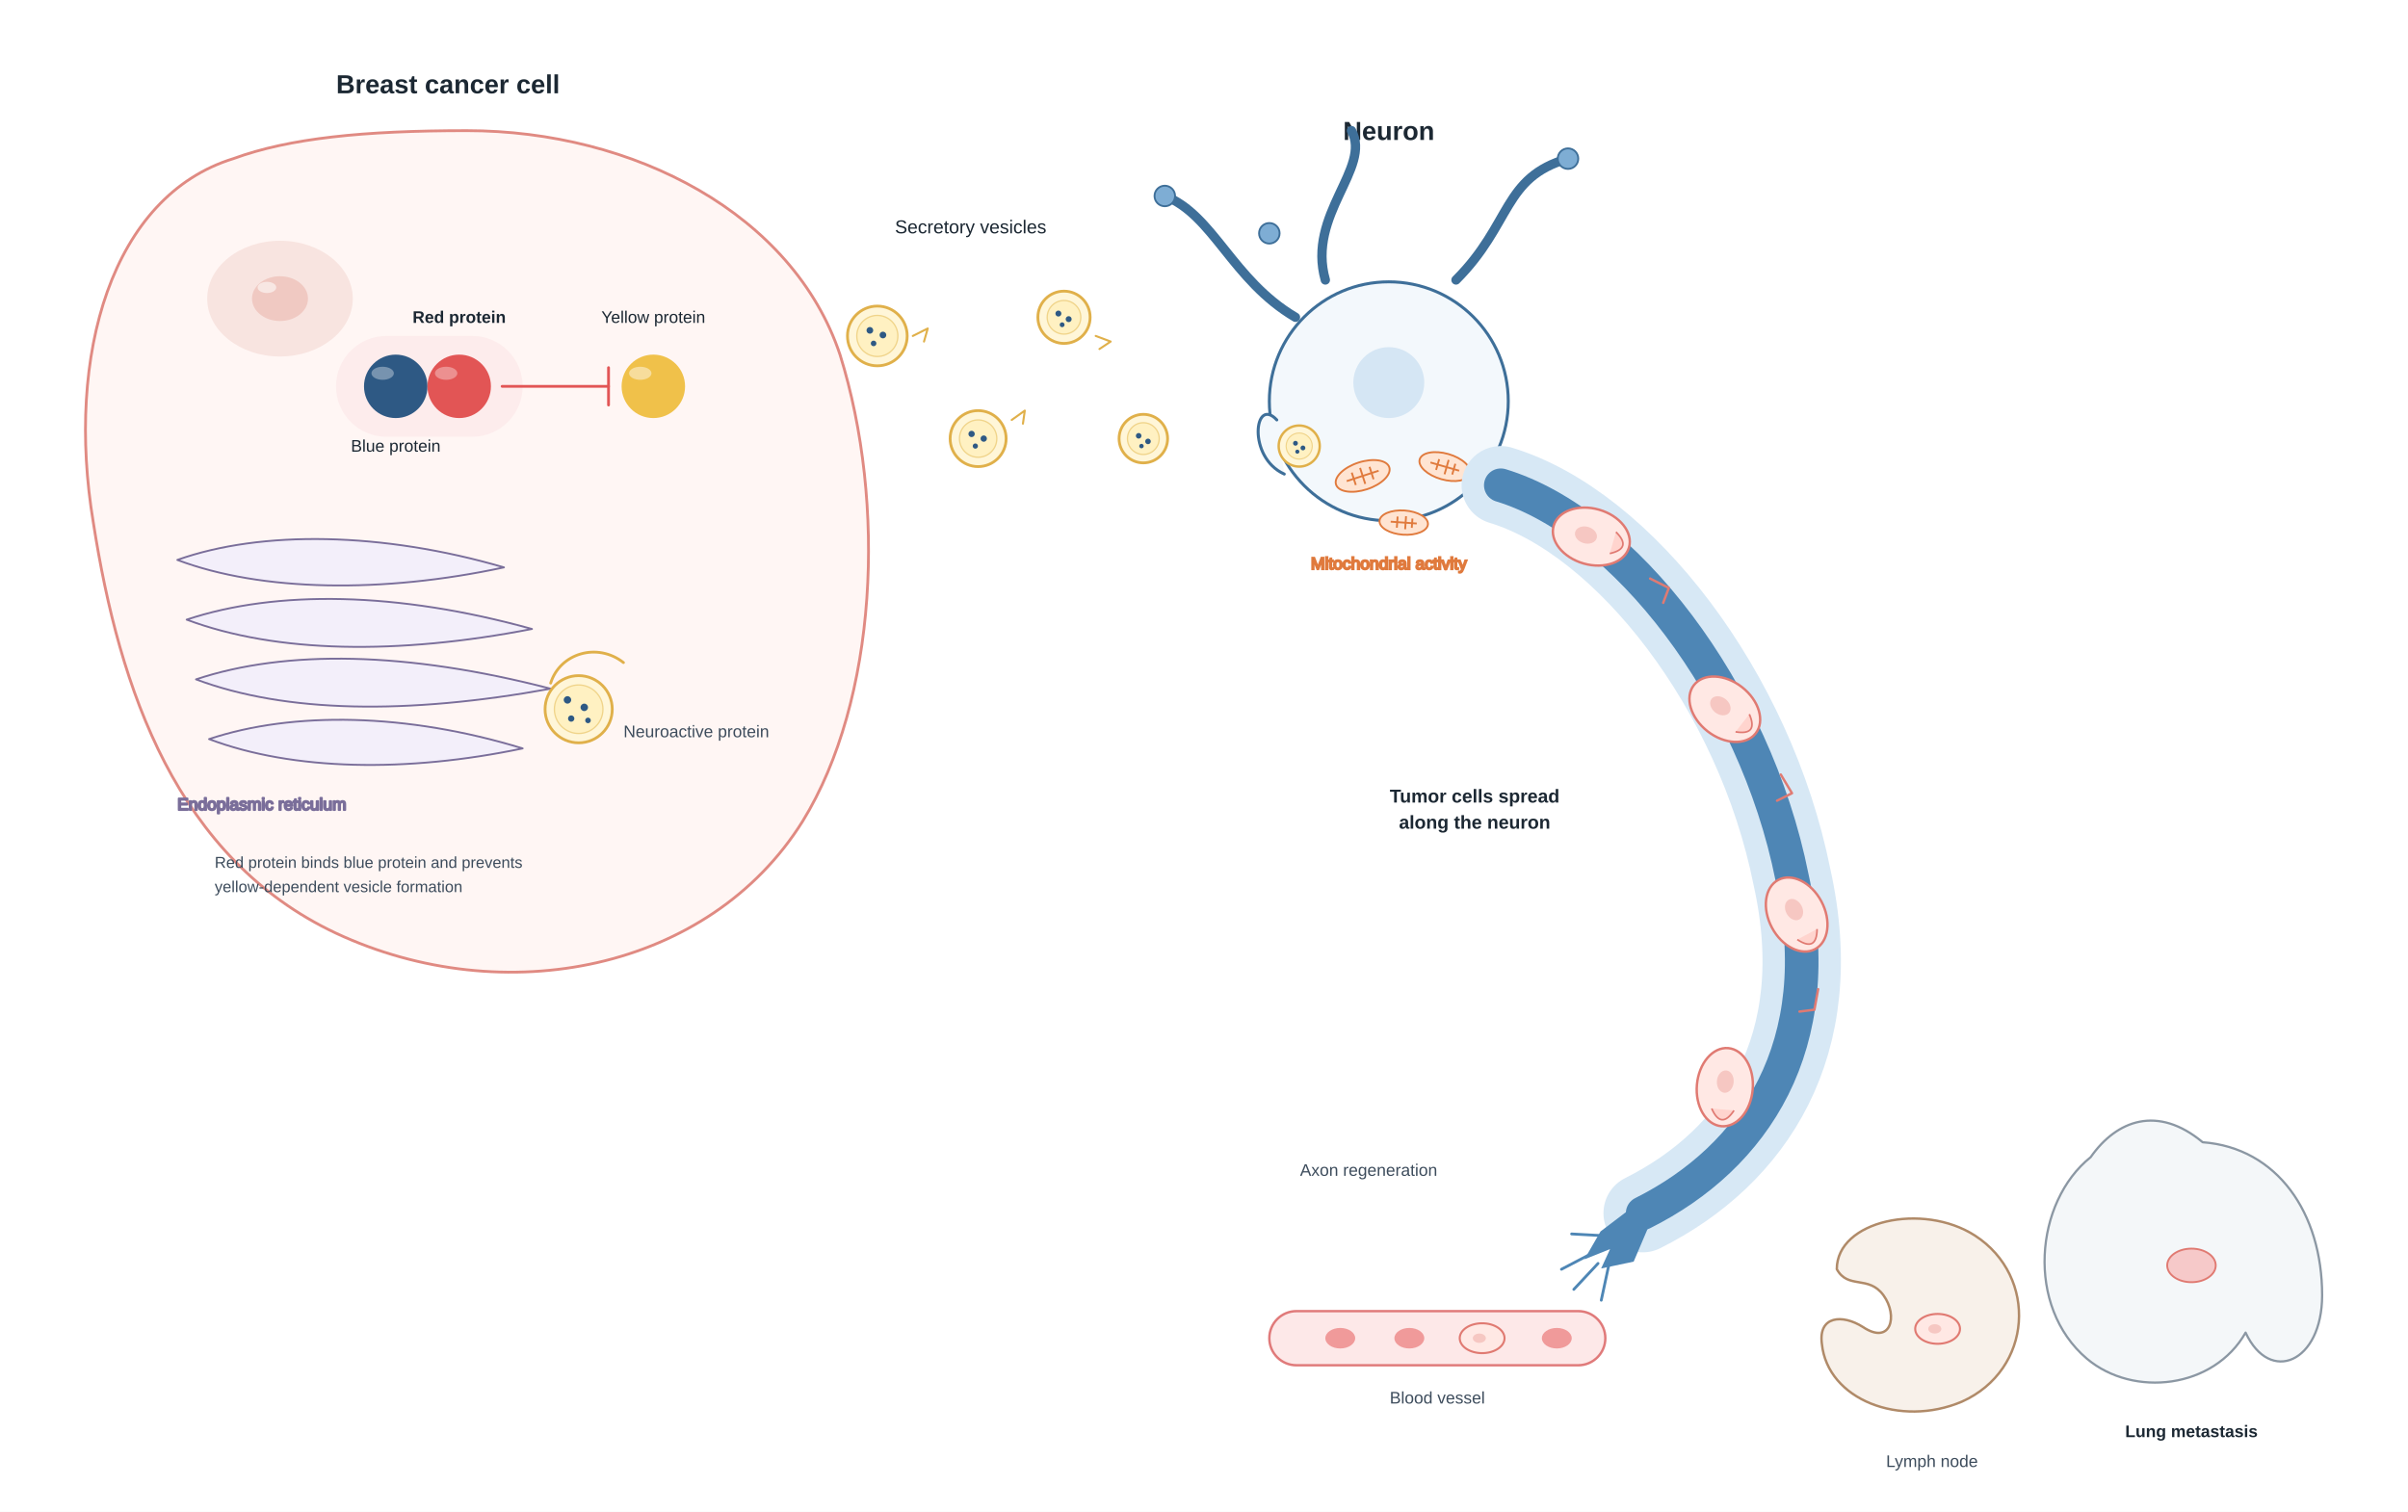
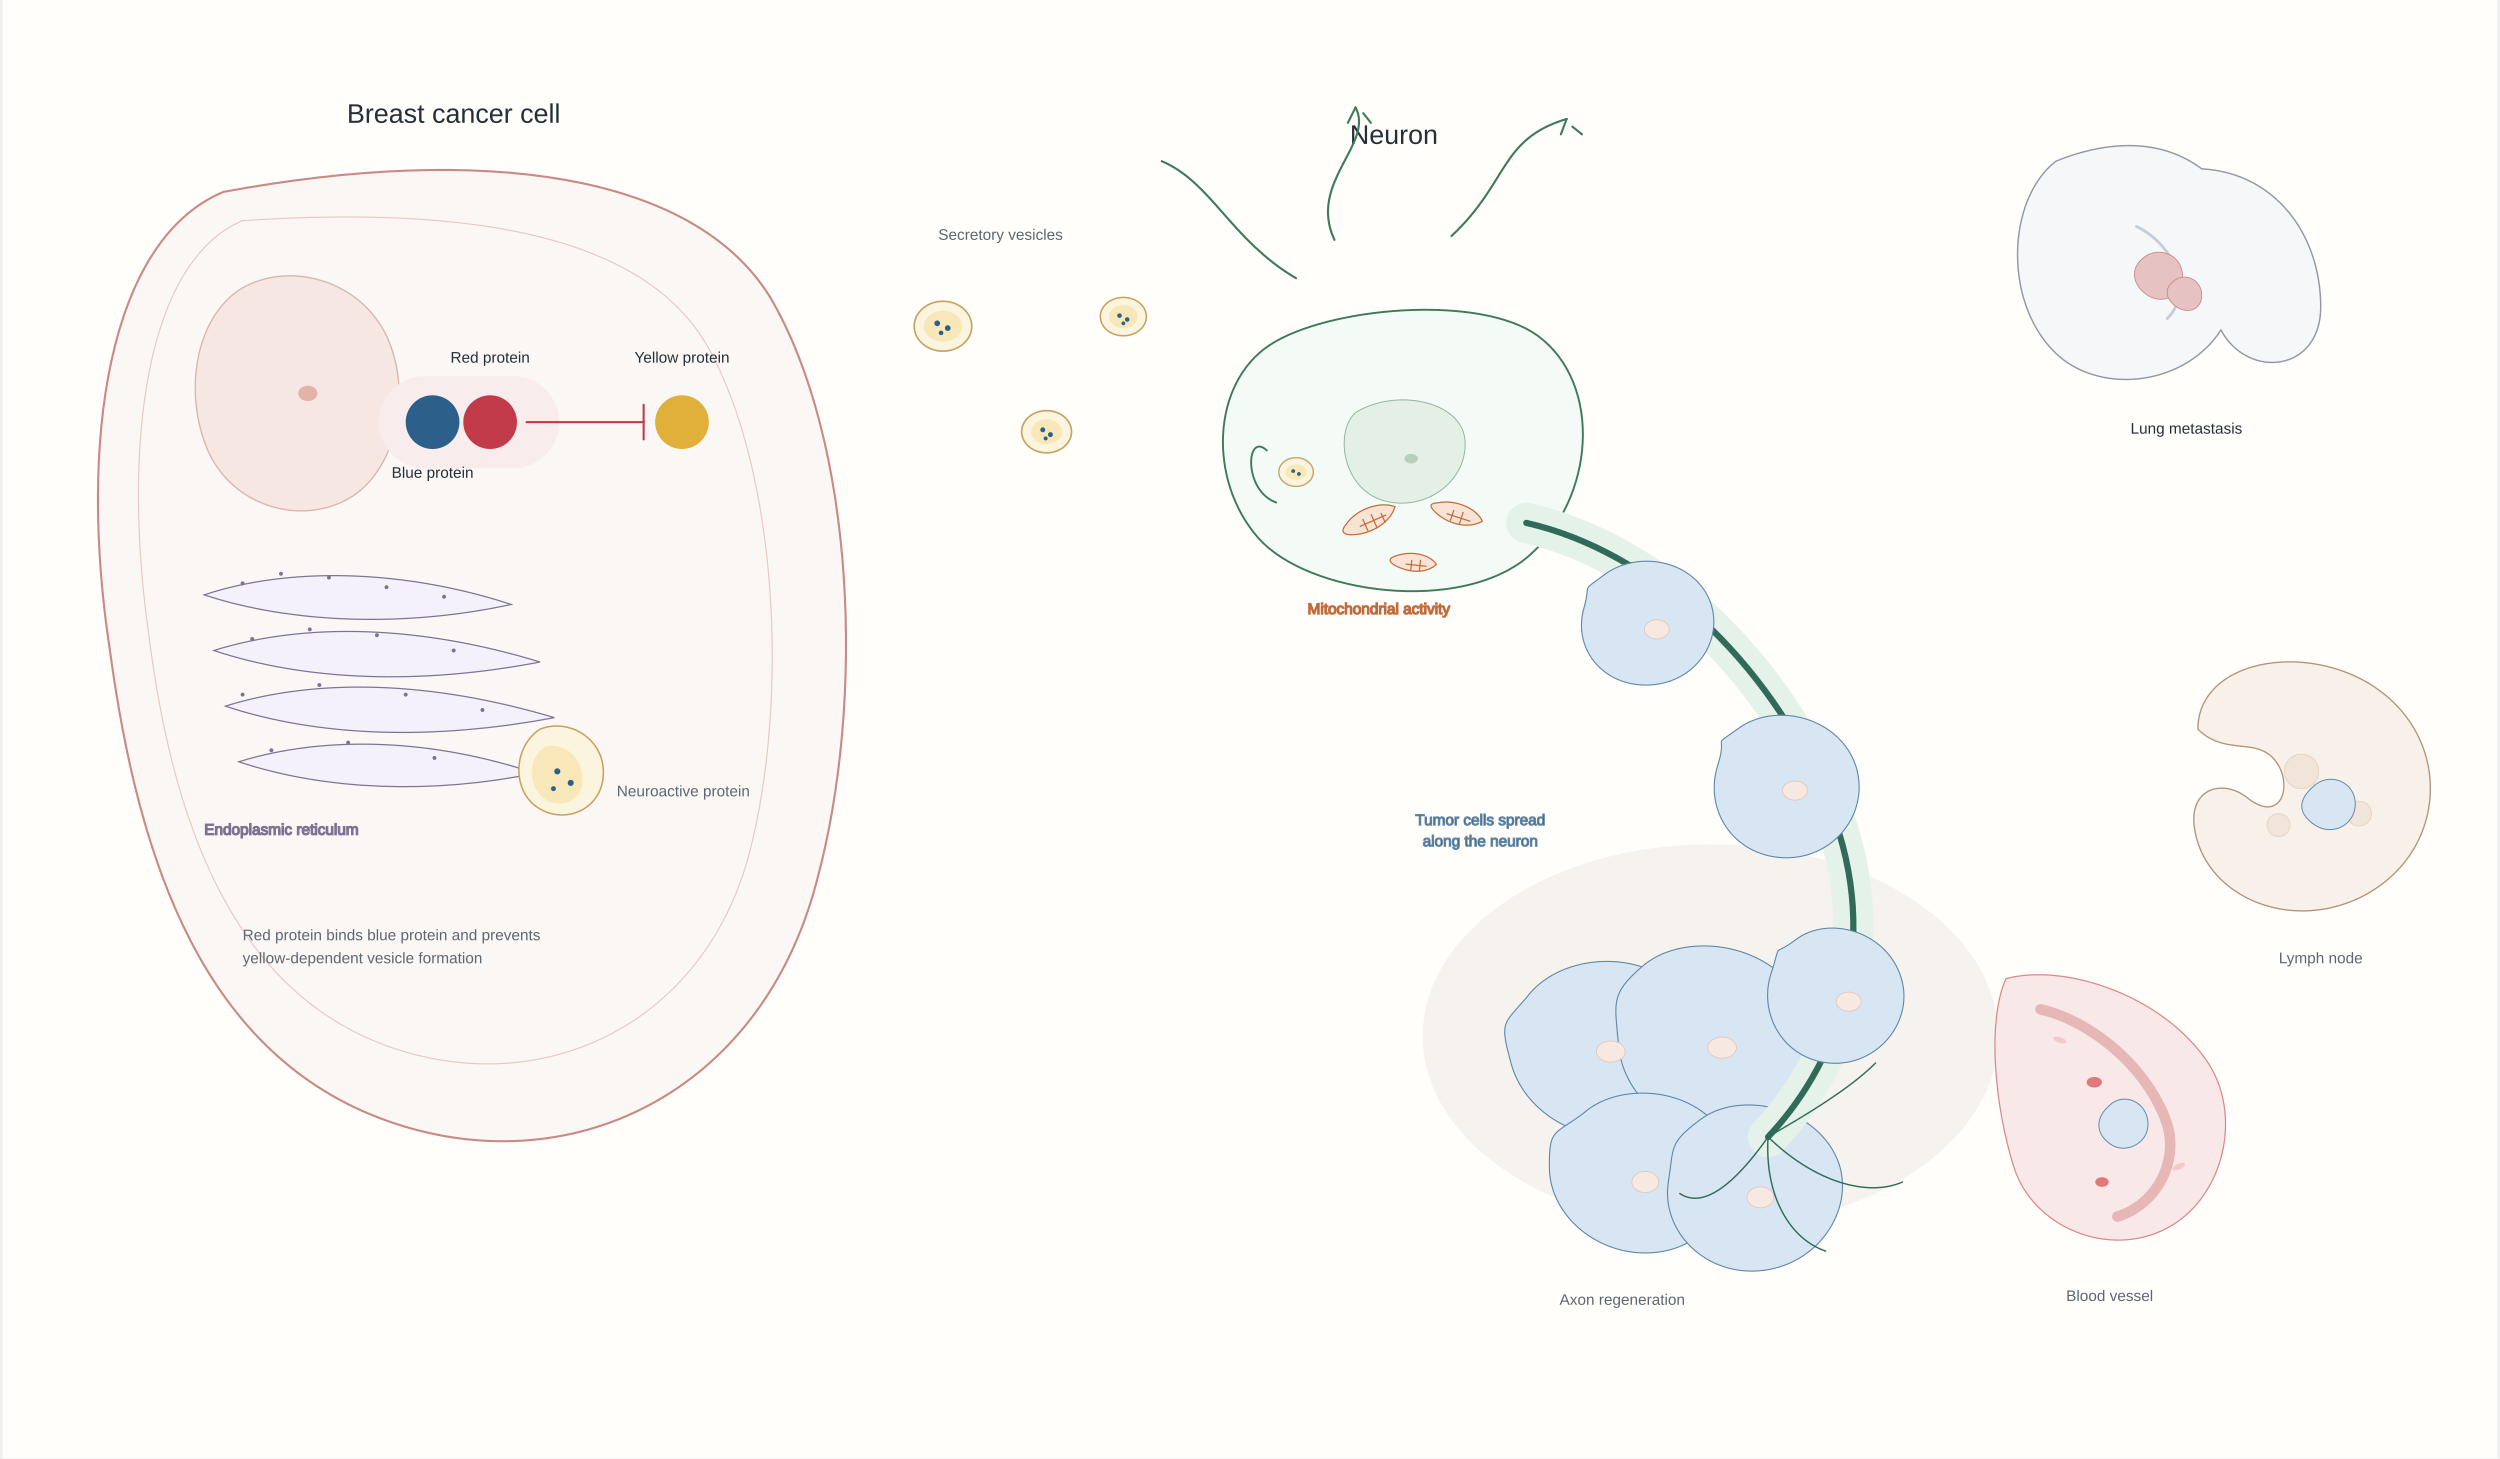
- <svg xmlns="http://www.w3.org/2000/svg" width="430mm" height="270mm" viewBox="0 0 2580 1620" font-family="Arial, Liberation Sans, Helvetica, sans-serif">
-   <rect id="Background" width="2580" height="1620" fill="#FFFFFF" />
+ <svg xmlns="http://www.w3.org/2000/svg" width="360mm" height="210mm" viewBox="0 0 2600 1520" font-family="Arial, Liberation Sans, Helvetica, sans-serif">
+   <rect id="Background" width="2600" height="1520" fill="#FFFEFB" />
  <g id="Breast_cancer_cell">
-     <path d="M250,170              C120,210 70,380 100,560              C128,740 190,920 360,1000              C540,1084 760,1040 860,880              C940,750 950,540 900,380              C850,230 680,140 500,140              C390,140 310,148 250,170 Z" fill="#FFF6F4" stroke="#E08A82" stroke-width="3" stroke-linejoin="round" />
-     <ellipse cx="300" cy="320" rx="78" ry="62" fill="#F8E4E0" />
-     <ellipse cx="300" cy="320" rx="30" ry="24" fill="#F0C9C2" />
-     <ellipse cx="286" cy="308" rx="10" ry="6" fill="#FFFFFF" opacity="0.55" />
-     <text x="480" y="100" text-anchor="middle" font-size="28" font-weight="700" fill="#1C2833">Breast cancer cell</text>
+     <path d="M230,200              C110,250 78,460 112,680              C142,900 210,1100 400,1168              C590,1236 790,1140 848,920              C900,730 888,460 800,310              C720,180 500,150 230,200 Z" fill="#FBF7F4" stroke="#C98984" stroke-width="2.2" />
+     <path d="M250,230              C150,272 124,460 152,660              C176,850 236,1030 400,1090              C560,1148 730,1070 778,890              C820,730 808,490 734,360              C668,246 490,214 250,230 Z" fill="none" stroke="#E7C8C4" stroke-width="1.2" />
+     <path d="M250,300 C200,330 188,410 214,470 C240,528 310,548 360,520 C410,492 428,410 400,350 C372,292 300,272 250,300 Z" fill="#F6E7E2" stroke="#D7B5AE" stroke-width="1.4" />
+     <ellipse cx="318" cy="410" rx="10" ry="8" fill="#E4B2A8" />
+     <text x="470" y="128" text-anchor="middle" font-size="28" fill="#243038">Breast cancer cell</text>
  </g>
  <g id="Protein_complex">
-     <rect x="360" y="360" width="200" height="108" rx="54" fill="#FDECEC" />
-     <g id="Blue_protein">
-       <circle cx="424" cy="414" r="34" fill="#2E5984" />
-       <ellipse cx="410" cy="400" rx="12" ry="7" fill="#FFFFFF" opacity="0.35" />
-     </g>
-     <g id="Red_protein">
-       <circle cx="492" cy="414" r="34" fill="#E25555" />
-       <ellipse cx="478" cy="400" rx="12" ry="7" fill="#FFFFFF" opacity="0.35" />
-     </g>
-     <g id="Yellow_protein">
-       <circle cx="700" cy="414" r="34" fill="#F0C14A" />
-       <ellipse cx="686" cy="400" rx="12" ry="7" fill="#FFFFFF" opacity="0.45" />
-     </g>
-     <g id="Inhibition_symbol" fill="none" stroke="#E25555" stroke-width="3" stroke-linecap="round">
-       <path d="M538,414 H652" />
-       <path d="M652,394 V434" />
-     </g>
-     <text x="424" y="484" text-anchor="middle" font-size="18" fill="#1C2833">Blue protein</text>
-     <text x="492" y="346" text-anchor="middle" font-size="18" font-weight="700" fill="#1C2833">Red protein</text>
-     <text x="700" y="346" text-anchor="middle" font-size="18" fill="#1C2833">Yellow protein</text>
-   </g>
-   <g id="Endoplasmic_reticulum" fill="#F3EFFA" stroke="#7A6E9A" stroke-width="2" stroke-linejoin="round">
-     <path d="M190,600 C280,568 410,570 540,608 C410,636 280,634 190,600 Z" />
-     <path d="M200,664 C296,632 426,634 570,674 C426,702 296,700 200,664 Z" />
-     <path d="M210,728 C306,696 436,698 590,738 C436,766 306,764 210,728 Z" />
-     <path d="M224,792 C314,762 436,764 560,802 C436,828 314,826 224,792 Z" />
-     <text x="190" y="868" font-size="18" fill="#3D4C5C">Endoplasmic reticulum</text>
+     <rect x="392" y="392" width="188" height="96" rx="48" fill="#F8ECEC" />
+     <circle id="Blue_protein" cx="448" cy="440" r="28" fill="#2C5F8A" />
+     <circle id="Red_protein" cx="508" cy="440" r="28" fill="#C23B4A" />
+     <circle id="Yellow_protein" cx="708" cy="440" r="28" fill="#E0B03A" />
+     <g id="Inhibition_symbol" fill="none" stroke="#C23B4A" stroke-width="2.2" stroke-linecap="round">
+       <path d="M546,440 H668" />
+       <path d="M668,422 V458" />
+     </g>
+     <text x="448" y="498" text-anchor="middle" font-size="16" fill="#243038">Blue protein</text>
+     <text x="508" y="378" text-anchor="middle" font-size="16" fill="#243038">Red protein</text>
+     <text x="708" y="378" text-anchor="middle" font-size="16" fill="#243038">Yellow protein</text>
+   </g>
+   <g id="Endoplasmic_reticulum" fill="#F4F1FA" stroke="#7D7394" stroke-width="1.3">
+     <path d="M210,620 C300,590 420,594 530,630 C420,654 300,650 210,620 Z" />
+     <path d="M220,678 C316,648 436,652 560,690 C436,714 316,710 220,678 Z" />
+     <path d="M232,736 C328,706 448,710 575,748 C448,772 328,768 232,736 Z" />
+     <path d="M246,794 C336,766 448,770 555,806 C448,828 336,824 246,794 Z" />
+     <g id="Ribosomes" fill="#7D7394" stroke="none">
+       <circle cx="250" cy="608" r="2.1" />
+       <circle cx="290" cy="598" r="2.1" />
+       <circle cx="340" cy="602" r="2.1" />
+       <circle cx="400" cy="612" r="2.1" />
+       <circle cx="460" cy="622" r="2.1" />
+       <circle cx="260" cy="666" r="2.1" />
+       <circle cx="320" cy="656" r="2.1" />
+       <circle cx="390" cy="662" r="2.1" />
+       <circle cx="470" cy="678" r="2.1" />
+       <circle cx="250" cy="724" r="2.1" />
+       <circle cx="330" cy="714" r="2.1" />
+       <circle cx="420" cy="724" r="2.1" />
+       <circle cx="500" cy="740" r="2.1" />
+       <circle cx="280" cy="782" r="2.1" />
+       <circle cx="360" cy="774" r="2.1" />
+       <circle cx="450" cy="790" r="2.1" />
+     </g>
+     <text x="210" y="870" font-size="16" fill="#5C6770">Endoplasmic reticulum</text>
  </g>
  <g id="Blocked_vesicle">
-     <circle cx="620" cy="760" r="36" fill="#FFF6D8" stroke="#E0B04A" stroke-width="3" />
-     <circle cx="620" cy="760" r="26" fill="#FFF1C2" stroke="#F0D48A" stroke-width="1.4" />
-     <g fill="#2E5984">
-       <circle cx="608" cy="750" r="4" />
-       <circle cx="626" cy="758" r="4" />
-       <circle cx="612" cy="770" r="3.4" />
-       <circle cx="630" cy="772" r="3" />
-     </g>
-     <path d="M590,732 C600,700 640,688 668,710" fill="none" stroke="#E0B04A" stroke-width="3" stroke-linecap="round" />
-     <text x="668" y="790" font-size="18" fill="#3D4C5C">Neuroactive protein</text>
-     <text x="230" y="930" font-size="17" fill="#3D4C5C">Red protein binds blue protein and prevents</text>
-     <text x="230" y="956" font-size="17" fill="#3D4C5C">yellow-dependent vesicle formation</text>
+     <path d="M560,760 C590,748 628,770 626,808 C624,844 586,860 558,842 C530,824 532,778 560,760 Z" fill="#FBF4DE" stroke="#C6A15E" stroke-width="1.6" />
+     <path d="M566,778 C588,774 606,792 604,816 C602,836 580,844 564,832 C548,820 546,790 566,778 Z" fill="#F8E7B8" stroke="none" />
+     <g fill="#2C5F8A">
+       <circle cx="578" cy="804" r="3.2" />
+       <circle cx="592" cy="816" r="3.2" />
+       <circle cx="574" cy="822" r="2.6" />
+     </g>
+     <text x="640" y="830" font-size="16" fill="#5C6770">Neuroactive protein</text>
+     <text x="250" y="980" font-size="16" fill="#5C6770">Red protein binds blue protein and prevents</text>
+     <text x="250" y="1004" font-size="16" fill="#5C6770">yellow-dependent vesicle formation</text>
  </g>
  <g id="Secretory_vesicles">
-     <text x="1040" y="250" text-anchor="middle" font-size="20" fill="#1C2833">Secretory vesicles</text>
-     <g id="Vesicle_1" transform="translate(940,360)">
-       <circle r="32" fill="#FFF6D8" stroke="#E0B04A" stroke-width="3" />
-       <circle r="22" fill="#FFF1C2" stroke="#F0D48A" stroke-width="1.4" />
-       <g fill="#2E5984">
-         <circle cx="-8" cy="-6" r="3.6" />
-         <circle cx="6" cy="-1" r="3.6" />
-         <circle cx="-4" cy="8" r="3" />
-       </g>
-     </g>
-     <g id="Vesicle_2" transform="translate(1048,470)">
-       <circle r="30" fill="#FFF6D8" stroke="#E0B04A" stroke-width="3" />
-       <circle r="20" fill="#FFF1C2" stroke="#F0D48A" stroke-width="1.4" />
-       <g fill="#2E5984">
-         <circle cx="-7" cy="-5" r="3.4" />
-         <circle cx="6" cy="0" r="3.4" />
-         <circle cx="-3" cy="8" r="2.8" />
-       </g>
-     </g>
-     <g id="Vesicle_3" transform="translate(1140,340)">
-       <circle r="28" fill="#FFF6D8" stroke="#E0B04A" stroke-width="3" />
-       <circle r="18" fill="#FFF1C2" stroke="#F0D48A" stroke-width="1.4" />
-       <g fill="#2E5984">
-         <circle cx="-6" cy="-4" r="3.2" />
-         <circle cx="5" cy="2" r="3.2" />
-         <circle cx="-2" cy="8" r="2.6" />
-       </g>
-     </g>
-     <g id="Vesicle_4" transform="translate(1225,470)">
-       <circle r="26" fill="#FFF6D8" stroke="#E0B04A" stroke-width="3" />
-       <circle r="17" fill="#FFF1C2" stroke="#F0D48A" stroke-width="1.4" />
-       <g fill="#2E5984">
-         <circle cx="-5" cy="-3" r="3" />
-         <circle cx="5" cy="3" r="3" />
-         <circle cx="-2" cy="8" r="2.4" />
-       </g>
-     </g>
-     <g fill="none" stroke="#E0B04A" stroke-width="2.2" stroke-linecap="round" stroke-linejoin="round">
-       <path d="M978,360 l16,-8 l-4,14" />
-       <path d="M1084,450 l14,-10 l-2,14" />
-       <path d="M1174,360 l16,6 l-12,8" />
+     <text x="1040" y="250" text-anchor="middle" font-size="16" fill="#5C6770">Secretory vesicles</text>
+     <g id="Vesicle_1" transform="translate(980,340)">
+       <ellipse rx="30" ry="26" fill="#FBF4DE" stroke="#C6A15E" stroke-width="1.7" />
+       <ellipse rx="20" ry="16" fill="#F8E7B8" />
+       <g fill="#2C5F8A">
+         <circle cx="-6" cy="-3" r="3" />
+         <circle cx="5" cy="2" r="3" />
+         <circle cx="-2" cy="7" r="2.4" />
+       </g>
+     </g>
+     <g id="Vesicle_2" transform="translate(1088,450)">
+       <ellipse rx="26" ry="22" fill="#FBF4DE" stroke="#C6A15E" stroke-width="1.7" />
+       <ellipse rx="16" ry="13" fill="#F8E7B8" />
+       <g fill="#2C5F8A">
+         <circle cx="-4" cy="-2" r="2.6" />
+         <circle cx="4" cy="3" r="2.6" />
+         <circle cx="-1" cy="7" r="2.1" />
+       </g>
+     </g>
+     <g id="Vesicle_3" transform="translate(1168,330)">
+       <ellipse rx="24" ry="20" fill="#FBF4DE" stroke="#C6A15E" stroke-width="1.6" />
+       <ellipse rx="15" ry="12" fill="#F8E7B8" />
+       <g fill="#2C5F8A">
+         <circle cx="-4" cy="-1" r="2.4" />
+         <circle cx="4" cy="3" r="2.4" />
+         <circle cx="0" cy="7" r="2" />
+       </g>
    </g>
  </g>
  <g id="Neuron">
-     <text x="1488" y="150" text-anchor="middle" font-size="28" font-weight="700" fill="#1C2833">Neuron</text>
-     <g fill="none" stroke="#3E6F99" stroke-width="10" stroke-linecap="round">
-       <path d="M1420,300 C1400,230 1470,180 1448,140" />
-       <path d="M1560,300 C1620,240 1610,190 1680,170" />
-       <path d="M1388,340 C1320,300 1300,230 1248,210" />
-     </g>
-     <circle cx="1360" cy="250" r="11" fill="#7EADD4" stroke="#3E6F99" stroke-width="2" />
-     <circle cx="1680" cy="170" r="11" fill="#7EADD4" stroke="#3E6F99" stroke-width="2" />
-     <circle cx="1248" cy="210" r="11" fill="#7EADD4" stroke="#3E6F99" stroke-width="2" />
-     <circle cx="1488" cy="430" r="128" fill="#F3F8FC" stroke="#3E6F99" stroke-width="3.2" />
-     <circle cx="1488" cy="410" r="38" fill="#D5E6F4" />
-     <path d="M1368,450 C1344,424 1336,490 1376,508" fill="#F3F8FC" stroke="#3E6F99" stroke-width="3.2" stroke-linecap="round" />
-     <g id="Internalized_vesicle" transform="translate(1392,478)">
-       <circle r="22" fill="#FFF6D8" stroke="#E0B04A" stroke-width="2.6" />
-       <circle r="14" fill="#FFF1C2" stroke="#F0D48A" stroke-width="1.2" />
-       <g fill="#2E5984">
-         <circle cx="-4" cy="-3" r="2.6" />
-         <circle cx="4" cy="2" r="2.6" />
-         <circle cx="-2" cy="6" r="2.2" />
-       </g>
-     </g>
-   </g>
-   <g id="Mitochondria" fill="#FFE4D2" stroke="#E07A3D" stroke-width="2">
-     <g transform="translate(1460,510) rotate(-18)">
-       <ellipse rx="30" ry="15" />
-       <path d="M-18,0 H18 M-10,-7 V7 M0,-9 V9 M10,-7 V7" fill="none" />
-     </g>
-     <g transform="translate(1548,500) rotate(16)">
-       <ellipse rx="28" ry="14" />
-       <path d="M-16,0 H16 M-8,-6 V6 M2,-8 V8 M10,-6 V6" fill="none" />
-     </g>
-     <g transform="translate(1504,560) rotate(4)">
-       <ellipse rx="26" ry="13" />
-       <path d="M-14,0 H14 M-7,-6 V6 M2,-7 V7 M9,-5 V5" fill="none" />
-     </g>
-     <text x="1488" y="610" text-anchor="middle" font-size="18" fill="#3D4C5C">Mitochondrial activity</text>
+     <text x="1450" y="150" text-anchor="middle" font-size="28" fill="#243038">Neuron</text>
+     <g fill="none" stroke="#3E7A5A" stroke-width="2.2" stroke-linecap="round">
+       <path d="M1388,250 C1360,190 1430,150 1410,112" />
+       <path d="M1510,246 C1570,190 1560,145 1630,124" />
+       <path d="M1348,290 C1280,250 1260,190 1208,168" />
+       <path d="M1410,112 l-8,16 M1418,118 l8,10" />
+       <path d="M1630,124 l-6,16 M1636,132 l10,8" />
+     </g>
+     <path d="M1320,360              C1260,400 1256,500 1308,560              C1360,620 1520,640 1590,580              C1660,520 1668,400 1600,350              C1540,306 1380,320 1320,360 Z" fill="#F4FAF6" stroke="#3E7A5A" stroke-width="2" />
+     <path d="M1410,430 C1388,450 1396,510 1440,522 C1484,534 1528,500 1524,458 C1520,418 1452,404 1410,430 Z" fill="#E4F0E6" stroke="#8FB39A" stroke-width="1" />
+     <ellipse cx="1468" cy="478" rx="7" ry="5" fill="#B7D0BC" />
+     <path d="M1318,470 C1296,448 1292,512 1328,524" fill="#F4FAF6" stroke="#3E7A5A" stroke-width="2" />
+     <g id="Internalized_vesicle" transform="translate(1348,492)">
+       <ellipse rx="18" ry="15" fill="#FBF4DE" stroke="#C6A15E" stroke-width="1.4" />
+       <ellipse rx="11" ry="8" fill="#F8E7B8" />
+       <g fill="#2C5F8A">
+         <circle cx="-3" cy="-1" r="2" />
+         <circle cx="3" cy="2" r="2" />
+       </g>
+     </g>
+   </g>
+   <g id="Mitochondria" fill="#F8E3D4" stroke="#C46B3A" stroke-width="1.3">
+     <g transform="translate(1428,545) rotate(-24)">
+       <path d="M-26,-10 C-10,-20 16,-18 28,-6 C16,8 -8,10 -26,2 C-34,-2 -34,-6 -26,-10 Z" />
+       <path d="M-14,-2 H16 M-8,-8 V6 M2,-9 V7 M12,-6 V5" fill="none" />
+     </g>
+     <g transform="translate(1516,540) rotate(18)">
+       <path d="M-24,-9 C-8,-18 16,-16 26,-5 C14,8 -8,9 -24,1 C-32,-3 -32,-6 -24,-9 Z" />
+       <path d="M-12,-1 H14 M-6,-7 V5 M4,-8 V6" fill="none" />
+     </g>
+     <g transform="translate(1472,590) rotate(6)">
+       <path d="M-22,-8 C-6,-16 14,-14 22,-4 C12,7 -6,8 -22,1 C-28,-2 -28,-5 -22,-8 Z" />
+       <path d="M-10,-1 H12 M-4,-6 V5 M5,-7 V5" fill="none" />
+     </g>
+     <text x="1360" y="640" font-size="16" fill="#5C6770">Mitochondrial activity</text>
+   </g>
+   <ellipse id="Stroma" cx="1780" cy="1080" rx="300" ry="200" fill="#F6F3EE" />
+   <g id="Tumor_mass" fill="#D7E6F2" stroke="#5E86A8" stroke-width="1.15">
+     <path d="M1588,1040 C1620,996 1700,988 1744,1028 C1784,1064 1772,1140 1720,1172 C1664,1204 1588,1168 1572,1108 C1560,1064 1564,1068 1588,1040 Z" />
+     <path d="M1708,1008 C1748,972 1832,980 1868,1032 C1900,1080 1872,1156 1812,1176 C1752,1196 1688,1148 1684,1088 C1680,1044 1676,1036 1708,1008 Z" />
+     <path d="M1648,1160 C1684,1128 1760,1132 1792,1180 C1820,1224 1792,1292 1732,1304 C1672,1316 1612,1272 1612,1216 C1612,1176 1616,1184 1648,1160 Z" />
+     <path d="M1768,1168 C1808,1136 1888,1152 1912,1208 C1932,1256 1896,1316 1836,1324 C1776,1332 1728,1284 1736,1232 C1742,1196 1736,1192 1768,1168 Z" />
+     <g fill="#F8E8E2" stroke="#E2C2BA" stroke-width="0.8">
+       <ellipse cx="1676" cy="1096" rx="15" ry="11" />
+       <ellipse cx="1792" cy="1092" rx="15" ry="11" />
+       <ellipse cx="1712" cy="1232" rx="14" ry="11" />
+       <ellipse cx="1832" cy="1248" rx="14" ry="11" />
+     </g>
  </g>
  <g id="Axon">
-     <path d="M1608,520              C1740,560 1880,740 1920,940              C1960,1120 1880,1240 1760,1300" fill="none" stroke="#D7E8F5" stroke-width="84" stroke-linecap="round" />
-     <path d="M1608,520              C1740,560 1880,740 1920,940              C1960,1120 1880,1240 1760,1300" fill="none" stroke="#4E86B5" stroke-width="36" stroke-linecap="round" />
-     <g id="Growth_cone" transform="translate(1760,1300) rotate(130)">
-       <path d="M0,-12 L46,-26 L74,-4 L52,2 L78,16 L44,22 L0,12 Z" fill="#4E86B5" />
-       <g fill="none" stroke="#4E86B5" stroke-width="3" stroke-linecap="round">
-         <path d="M66,-8 L100,-26" />
-         <path d="M72,2 L110,4" />
-         <path d="M68,14 L102,28" />
-         <path d="M48,20 L66,44" />
-       </g>
-     </g>
-     <text x="1540" y="1260" text-anchor="end" font-size="18" fill="#3D4C5C">Axon regeneration</text>
-   </g>
-   <g id="Cancer_cells_on_axon">
-     <text x="1580" y="860" text-anchor="middle" font-size="20" font-weight="700" fill="#1C2833">Tumor cells spread</text>
-     <text x="1580" y="888" text-anchor="middle" font-size="20" font-weight="700" fill="#1C2833">along the neuron</text>
-     <g id="Tumor_cell_1" transform="translate(1705,575) rotate(16)">
-       <ellipse rx="42" ry="30" fill="#FFE8E4" stroke="#E07A72" stroke-width="2.6" />
-       <ellipse cx="-6" cy="0" rx="12" ry="9" fill="#F6C7C2" />
-       <path d="M24,-12 Q46,0 24,12" fill="#FFD4CE" stroke="#E07A72" stroke-width="1.8" />
-     </g>
-     <g id="Tumor_cell_2" transform="translate(1848,760) rotate(38)">
-       <ellipse rx="42" ry="30" fill="#FFE8E4" stroke="#E07A72" stroke-width="2.6" />
-       <ellipse cx="-6" cy="0" rx="12" ry="9" fill="#F6C7C2" />
-       <path d="M24,-12 Q46,0 24,12" fill="#FFD4CE" stroke="#E07A72" stroke-width="1.8" />
-     </g>
-     <g id="Tumor_cell_3" transform="translate(1925,980) rotate(62)">
-       <ellipse rx="42" ry="30" fill="#FFE8E4" stroke="#E07A72" stroke-width="2.6" />
-       <ellipse cx="-6" cy="0" rx="12" ry="9" fill="#F6C7C2" />
-       <path d="M24,-12 Q46,0 24,12" fill="#FFD4CE" stroke="#E07A72" stroke-width="1.8" />
-     </g>
-     <g id="Tumor_cell_4" transform="translate(1848,1165) rotate(95)">
-       <ellipse rx="42" ry="30" fill="#FFE8E4" stroke="#E07A72" stroke-width="2.6" />
-       <ellipse cx="-6" cy="0" rx="12" ry="9" fill="#F6C7C2" />
-       <path d="M24,-12 Q46,0 24,12" fill="#FFD4CE" stroke="#E07A72" stroke-width="1.8" />
-     </g>
-     <g fill="none" stroke="#E07A72" stroke-width="2.6" stroke-linecap="round" stroke-linejoin="round">
-       <path d="M1768,620 l20,10 -6,16" />
-       <path d="M1908,830 l12,20 -16,8" />
-       <path d="M1948,1060 l-4,22 -16,2" />
-     </g>
+     <path d="M1588,545              C1720,575 1840,690 1900,830              C1960,970 1920,1100 1840,1185" fill="none" stroke="#E5F2EA" stroke-width="42" stroke-linecap="round" />
+     <path d="M1588,545              C1720,575 1840,690 1900,830              C1960,970 1920,1100 1840,1185" fill="none" stroke="#2F6B58" stroke-width="6.5" stroke-linecap="round" />
+     <g fill="#F7FBF8" stroke="#8FB39A" stroke-width="1">
+       <ellipse cx="1748" cy="610" rx="15" ry="6.5" transform="rotate(14 1748 610)" />
+       <ellipse cx="1888" cy="860" rx="15" ry="6.5" transform="rotate(42 1888 860)" />
+     </g>
+     <g id="Growth_cone" fill="none" stroke="#2F6B58" stroke-width="1.5" stroke-linecap="round">
+       <path d="M1840,1185 C1804,1236 1772,1260 1748,1244" />
+       <path d="M1840,1185 C1836,1248 1864,1292 1900,1304" />
+       <path d="M1840,1185 C1888,1232 1944,1248 1980,1232" />
+       <path d="M1840,1185 C1876,1164 1924,1136 1952,1108" />
+     </g>
+     <text x="1688" y="1360" text-anchor="middle" font-size="16" fill="#5C6770">Axon regeneration</text>
+   </g>
+   <g id="Cells_on_axon" fill="#D7E6F2" stroke="#5E86A8" stroke-width="1.15">
+     <path d="M1668,600 C1704,572 1764,584 1780,628 C1794,668 1764,712 1716,714 C1668,716 1636,676 1648,634 C1656,606 1644,618 1668,600 Z" />
+     <path d="M1808,760 C1848,730 1916,748 1932,800 C1946,848 1908,896 1856,894 C1804,892 1772,844 1788,796 C1798,764 1780,780 1808,760 Z" />
+     <path d="M1868,980 C1904,952 1968,972 1980,1024 C1990,1068 1952,1112 1904,1108 C1856,1104 1828,1056 1844,1012 C1854,980 1844,998 1868,980 Z" />
+     <g fill="#F8E8E2" stroke="#E2C2BA" stroke-width="0.8">
+       <ellipse cx="1724" cy="656" rx="13" ry="10" />
+       <ellipse cx="1868" cy="824" rx="13" ry="10" />
+       <ellipse cx="1924" cy="1044" rx="13" ry="10" />
+     </g>
+     <text x="1540" y="860" text-anchor="middle" font-size="16" fill="#243038">Tumor cells spread</text>
+     <text x="1540" y="882" text-anchor="middle" font-size="16" fill="#243038">along the neuron</text>
  </g>
  <g id="Blood_vessel">
-     <rect x="1360" y="1405" width="360" height="58" rx="29" fill="#FDE8E8" stroke="#E07A7A" stroke-width="2.6" />
-     <g fill="#F09A9A">
-       <ellipse cx="1436" cy="1434" rx="16" ry="11" />
-       <ellipse cx="1510" cy="1434" rx="16" ry="11" />
-       <ellipse cx="1668" cy="1434" rx="16" ry="11" />
-     </g>
-     <g id="Tumor_cell_in_vessel" transform="translate(1588,1434)">
-       <ellipse rx="24" ry="16" fill="#FFE8E4" stroke="#E07A72" stroke-width="2.2" />
-       <ellipse cx="-3" cy="0" rx="7" ry="5" fill="#F6C7C2" />
-     </g>
-     <text x="1540" y="1504" text-anchor="middle" font-size="18" fill="#3D4C5C">Blood vessel</text>
+     <path d="M2088,1020              C2148,1004 2248,1036 2296,1104              C2336,1160 2316,1248 2256,1280              C2196,1312 2116,1280 2096,1216              C2076,1152 2068,1064 2088,1020 Z" fill="#F8E8E8" stroke="#D98989" stroke-width="1.3" />
+     <path d="M2124,1052 C2176,1064 2236,1112 2256,1172 C2268,1212 2244,1256 2204,1268" fill="none" stroke="#E7B7B7" stroke-width="11" stroke-linecap="round" />
+     <g fill="#E07A7A">
+       <ellipse cx="2180" cy="1128" rx="8" ry="5.5" />
+       <ellipse cx="2212" cy="1184" rx="8" ry="5.5" />
+       <ellipse cx="2188" cy="1232" rx="7" ry="5" />
+     </g>
+     <path d="M2196,1152 C2210,1138 2236,1148 2236,1172 C2236,1192 2212,1204 2196,1192 C2180,1180 2182,1164 2196,1152 Z" fill="#D7E6F2" stroke="#5E86A8" stroke-width="1" />
+     <g fill="#F4C9C9">
+       <ellipse cx="2144" cy="1084" rx="7" ry="3" transform="rotate(18 2144 1084)" />
+       <ellipse cx="2268" cy="1216" rx="7" ry="3" transform="rotate(-24 2268 1216)" />
+     </g>
+     <text x="2196" y="1356" text-anchor="middle" font-size="16" fill="#5C6770">Blood vessel</text>
  </g>
  <g id="Lymph_node">
-     <path d="M1968,1360              C1968,1308 2060,1288 2116,1324              C2184,1368 2178,1468 2102,1502              C2036,1530 1958,1500 1952,1440              C1948,1410 1974,1408 1996,1422              C2026,1442 2034,1410 2018,1388              C2002,1366 1980,1382 1968,1360 Z" fill="#F8F1EA" stroke="#B08A68" stroke-width="2.6" stroke-linejoin="round" />
-     <g id="Tumor_cell_in_node" transform="translate(2076,1424)">
-       <ellipse rx="24" ry="16" fill="#FFE8E4" stroke="#E07A72" stroke-width="2.2" />
-       <ellipse cx="-3" cy="0" rx="7" ry="5" fill="#F6C7C2" />
-     </g>
-     <text x="2070" y="1572" text-anchor="middle" font-size="18" fill="#3D4C5C">Lymph node</text>
+     <path d="M2288,760              C2288,688 2400,668 2472,716              C2556,772 2548,892 2456,936              C2380,972 2292,932 2284,860              C2280,820 2316,812 2340,832              C2376,860 2388,816 2368,792              C2348,768 2316,788 2288,760 Z" fill="#F7F1EA" stroke="#B29378" stroke-width="1.4" />
+     <g fill="#F1E4D8" stroke="#E2D0C0" stroke-width="0.8">
+       <circle cx="2396" cy="804" r="18" />
+       <circle cx="2456" cy="848" r="13" />
+       <circle cx="2372" cy="860" r="12" />
+     </g>
+     <path d="M2408,820 C2424,804 2452,814 2452,838 C2452,860 2428,872 2410,860 C2392,848 2392,834 2408,820 Z" fill="#D7E6F2" stroke="#5E86A8" stroke-width="1" />
+     <text x="2416" y="1004" text-anchor="middle" font-size="16" fill="#5C6770">Lymph node</text>
  </g>
  <g id="Lung">
-     <path d="M2240,1240              C2180,1288 2170,1400 2236,1456              C2286,1498 2372,1488 2406,1428              C2432,1484 2488,1460 2488,1388              C2488,1300 2440,1230 2360,1224              C2312,1184 2268,1200 2240,1240 Z" fill="#F4F7F9" stroke="#8B97A3" stroke-width="2.4" stroke-linejoin="round" />
-     <ellipse cx="2348" cy="1356" rx="26" ry="18" fill="#F6C9C9" stroke="#E07A72" stroke-width="2" />
-     <text x="2348" y="1540" text-anchor="middle" font-size="18" font-weight="700" fill="#1C2833">Lung metastasis</text>
+     <path d="M2140,168              C2088,208 2084,320 2144,372              C2192,412 2276,400 2312,344              C2340,396 2416,388 2416,320              C2416,244 2368,180 2292,176              C2244,140 2184,150 2140,168 Z" fill="#F6F7F8" stroke="#8E99A3" stroke-width="1.5" />
+     <path d="M2224,236 C2264,256 2284,304 2256,332" fill="none" stroke="#C5CED6" stroke-width="3" stroke-linecap="round" />
+     <g fill="#E7C2C2" stroke="#C98984" stroke-width="0.9">
+       <path d="M2232,268 C2248,256 2272,266 2272,288 C2272,308 2252,318 2236,308 C2220,298 2216,280 2232,268 Z" />
+       <path d="M2264,292 C2276,284 2292,292 2292,308 C2292,322 2278,328 2266,320 C2254,312 2252,300 2264,292 Z" />
+     </g>
+     <text x="2276" y="452" text-anchor="middle" font-size="16" fill="#243038">Lung metastasis</text>
  </g>
</svg>
